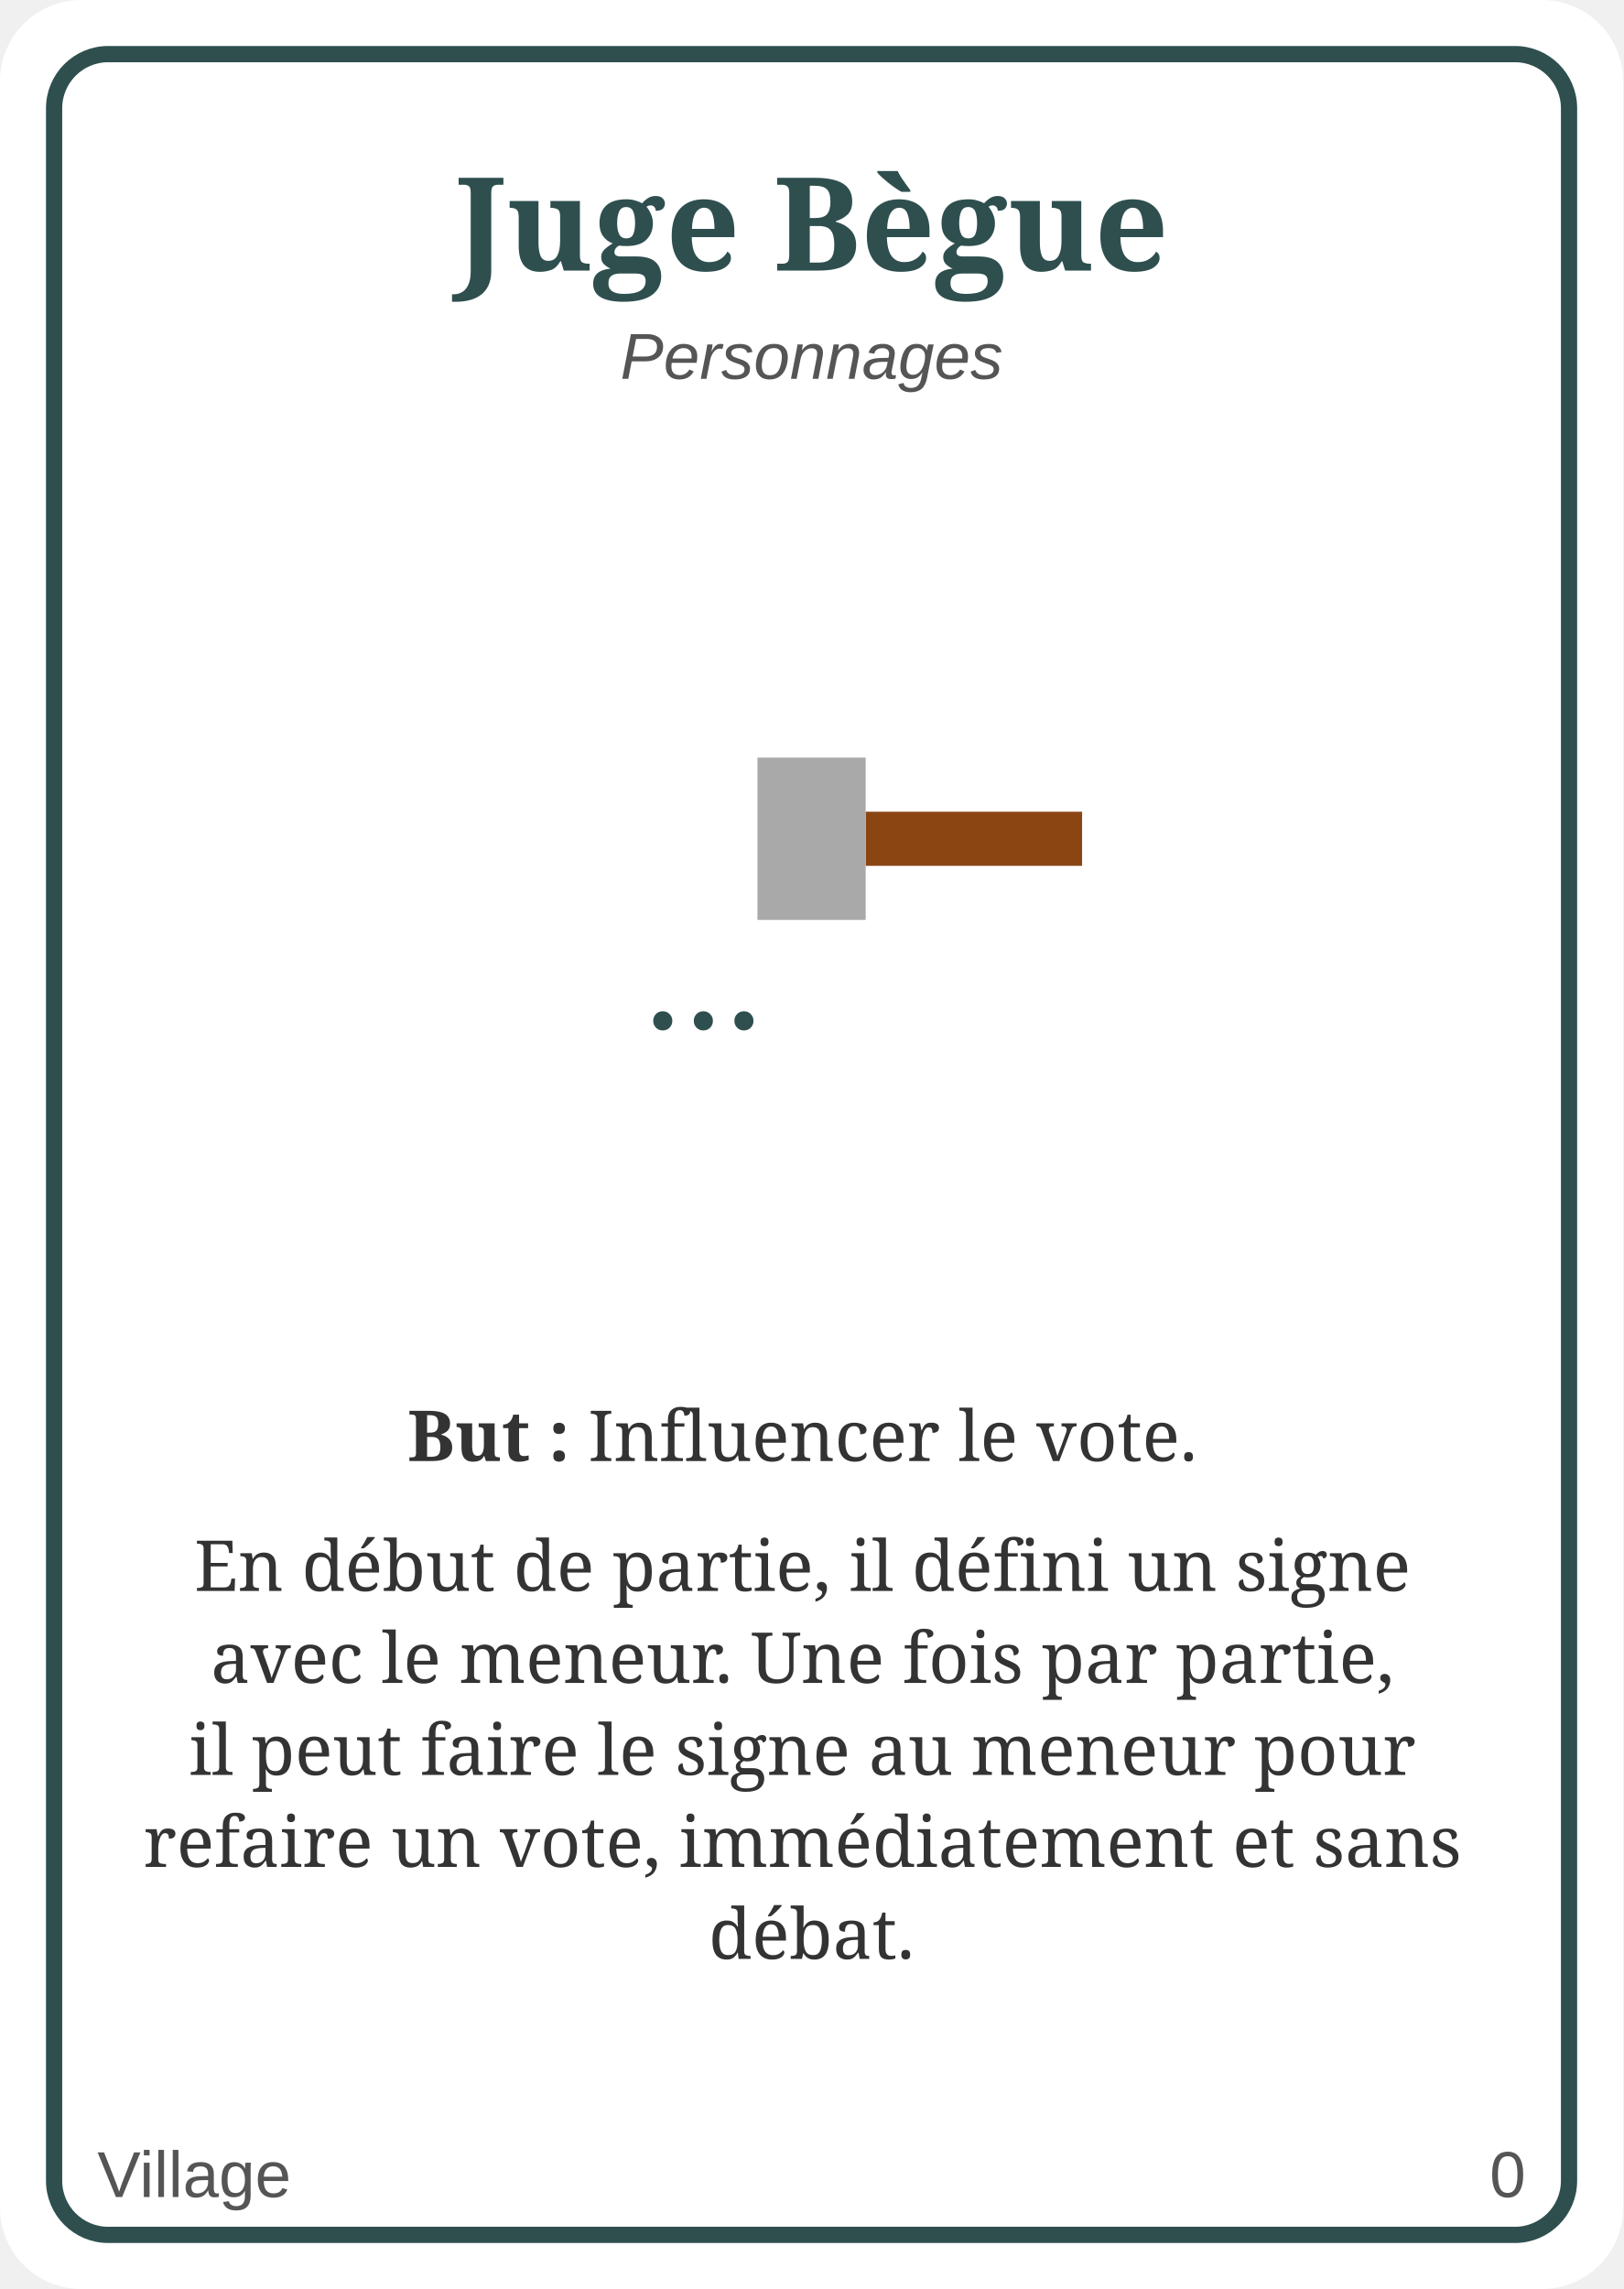
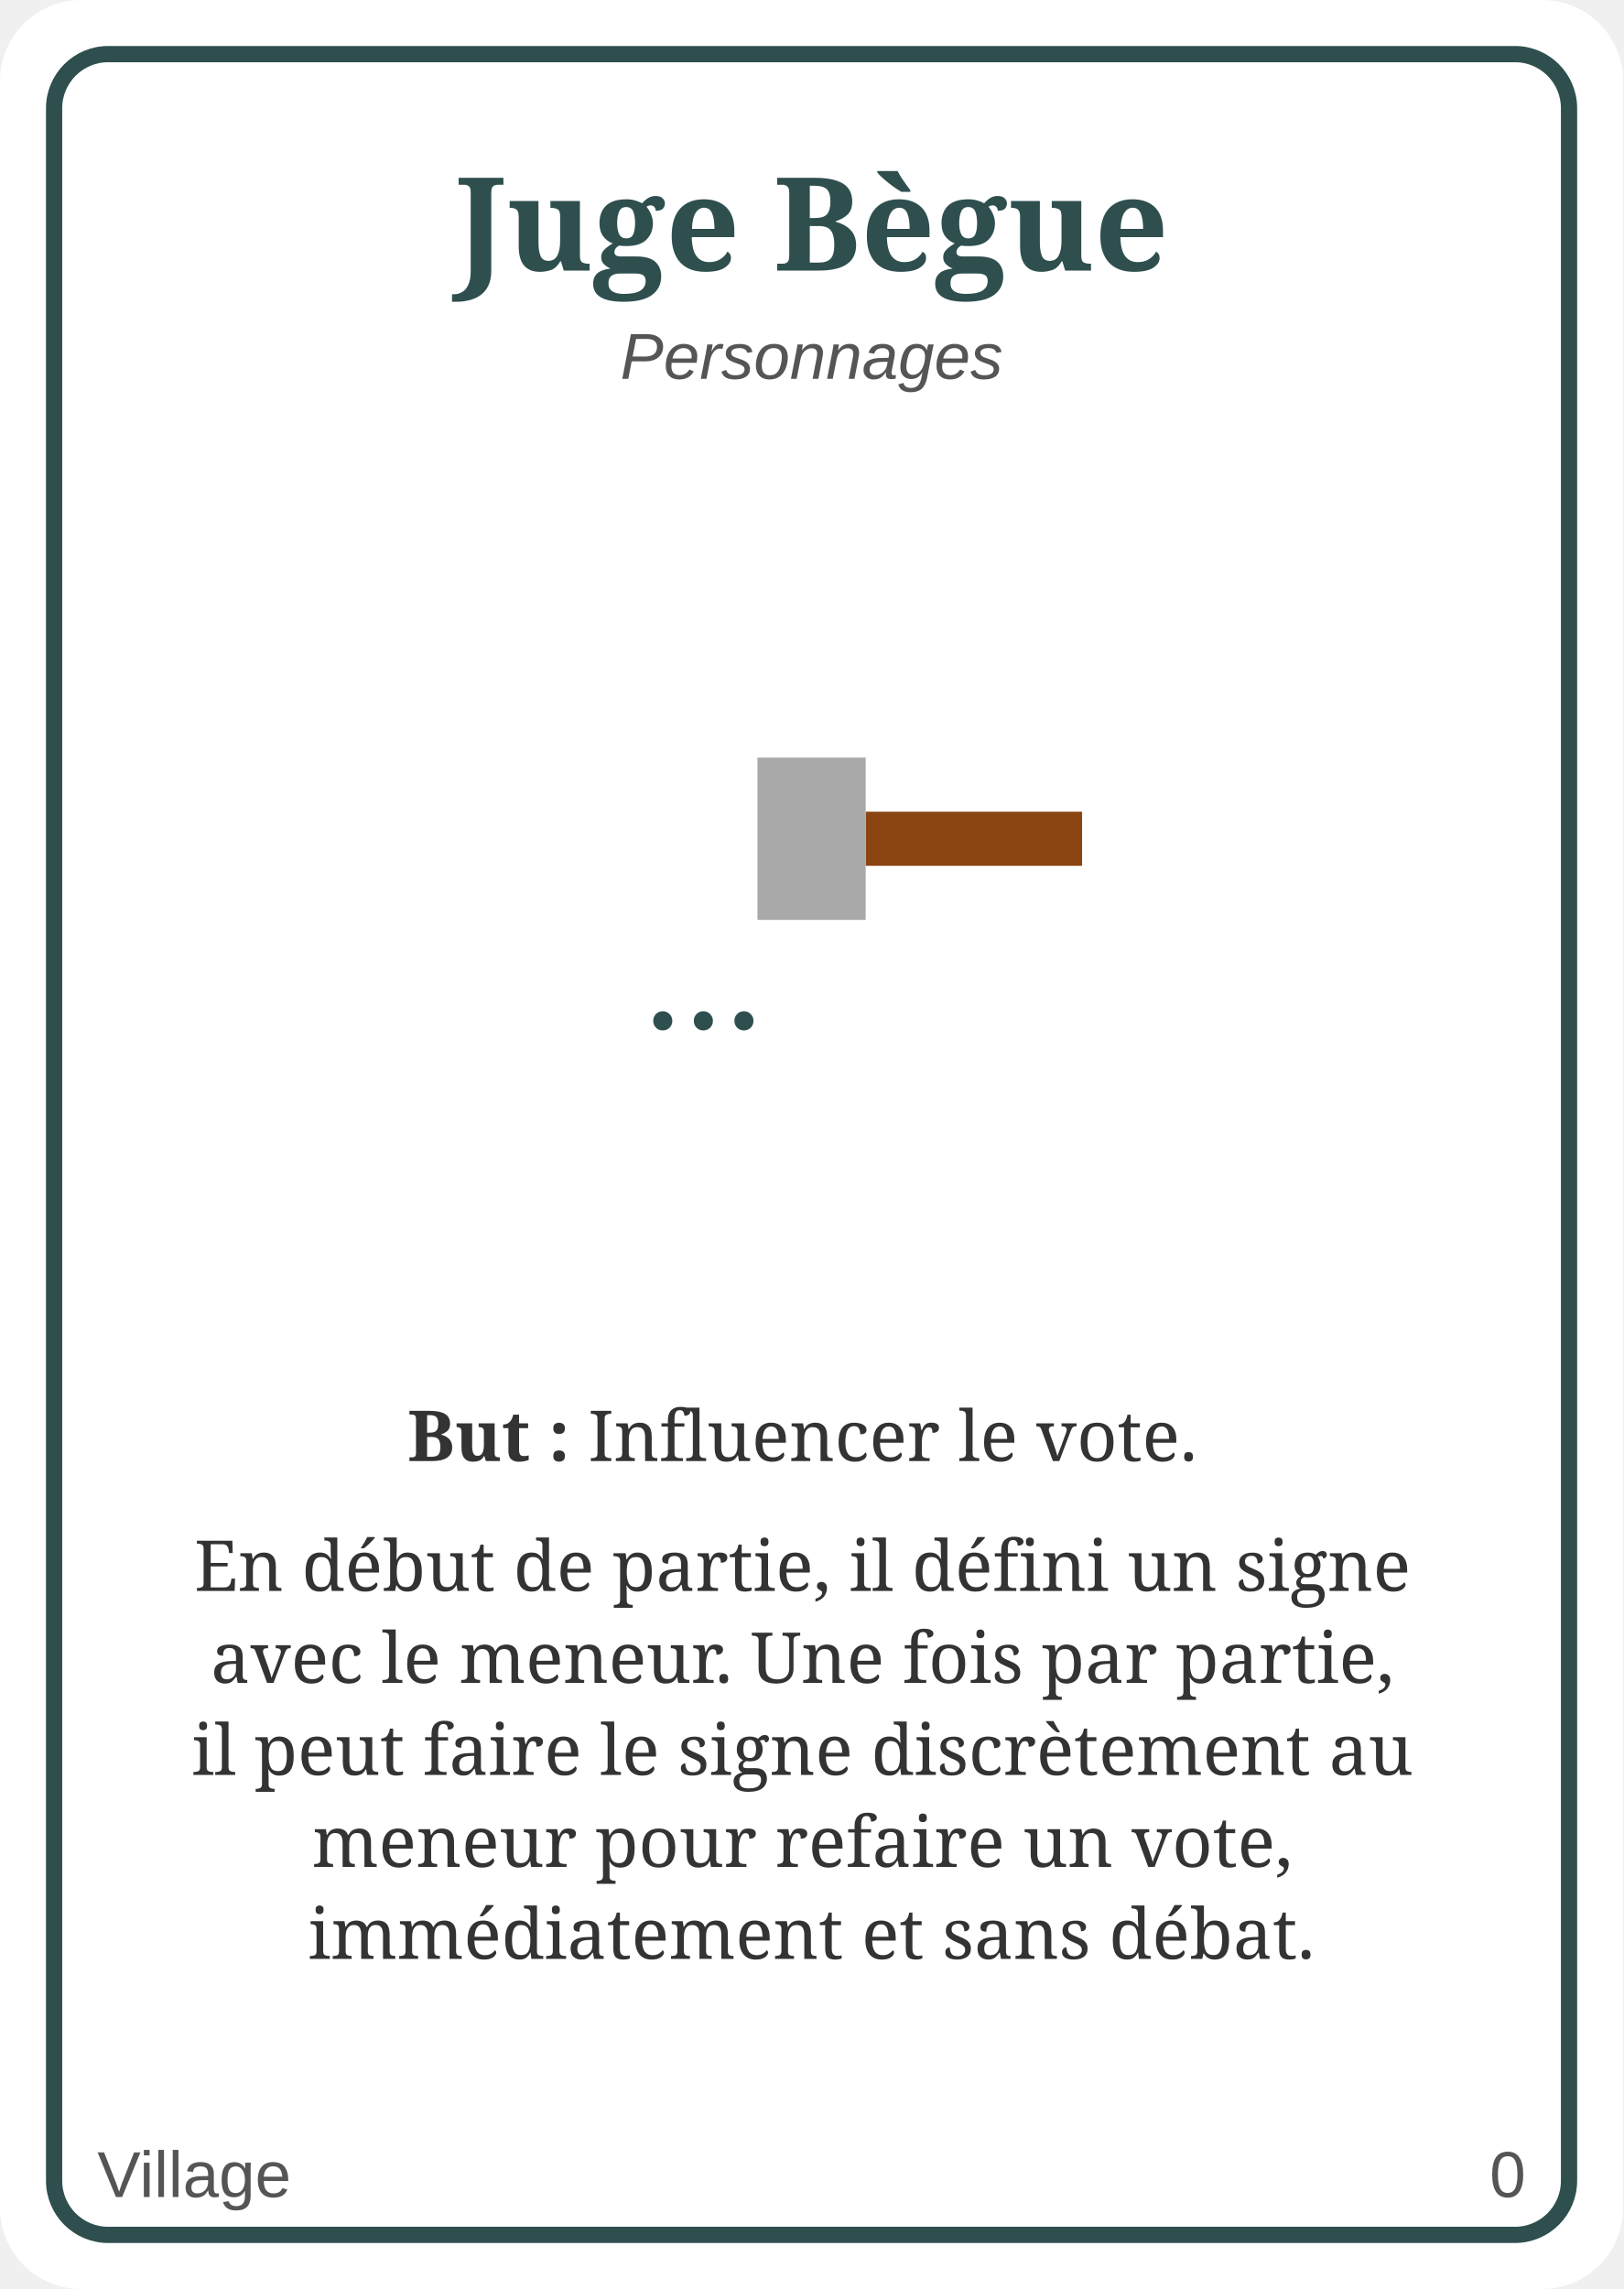
<svg xmlns="http://www.w3.org/2000/svg" width="300" height="423" viewBox="0 0 300 423">
  <rect x="0" y="0" width="300" height="423" fill="#ffffff" rx="15" ry="15" />
  <rect x="10" y="10" width="280" height="403" fill="none" stroke="#2F4F4F" stroke-width="3" rx="10" ry="10" />
  <text x="150" y="50" font-family="Georgia, serif" font-size="24" font-weight="bold" fill="#2F4F4F" text-anchor="middle" id="role">Juge Bègue</text>
  <text x="150" y="70" font-family="Arial, sans-serif" font-size="12" font-style="italic" fill="#555" text-anchor="middle" id="origine">Personnages</text>
  <g transform="translate(100, 110)">
    <rect x="60" y="40" width="40" height="10" fill="#8B4513" />
    <rect x="40" y="30" width="20" height="30" fill="#A9A9A9" />
    <text x="30" y="80" font-size="30" fill="#2F4F4F" text-anchor="middle">...</text>
  </g>
  <text x="150" y="270" font-family="Georgia, serif" font-size="13" fill="#333" text-anchor="middle" id="descText">
    <tspan x="150" dy="0" font-weight="bold">But : <tspan font-weight="normal">Influencer le vote.</tspan>
    </tspan>
    <tspan x="150" dy="24">En début de partie, il défini un signe</tspan>
    <tspan x="150" dy="17">avec le meneur. Une fois par partie,</tspan>
-     <tspan x="150" dy="17">il peut faire le signe au meneur pour</tspan>
-     <tspan x="150" dy="17">refaire un vote, immédiatement et sans</tspan>
-     <tspan x="150" dy="17">débat.</tspan>
+     <tspan x="150" dy="17">il peut faire le signe discrètement au</tspan>
+     <tspan x="150" dy="17">meneur pour refaire un vote,</tspan>
+     <tspan x="150" dy="17">immédiatement et sans débat.</tspan>
  </text>
  <text id="campTypique" x="18" y="406" font-family="Arial, sans-serif" font-size="12" fill="#555" text-anchor="start">Village</text>
  <text id="balance" x="282" y="406" font-family="Arial, sans-serif" font-size="12" fill="#555" text-anchor="end">0</text>
</svg>
